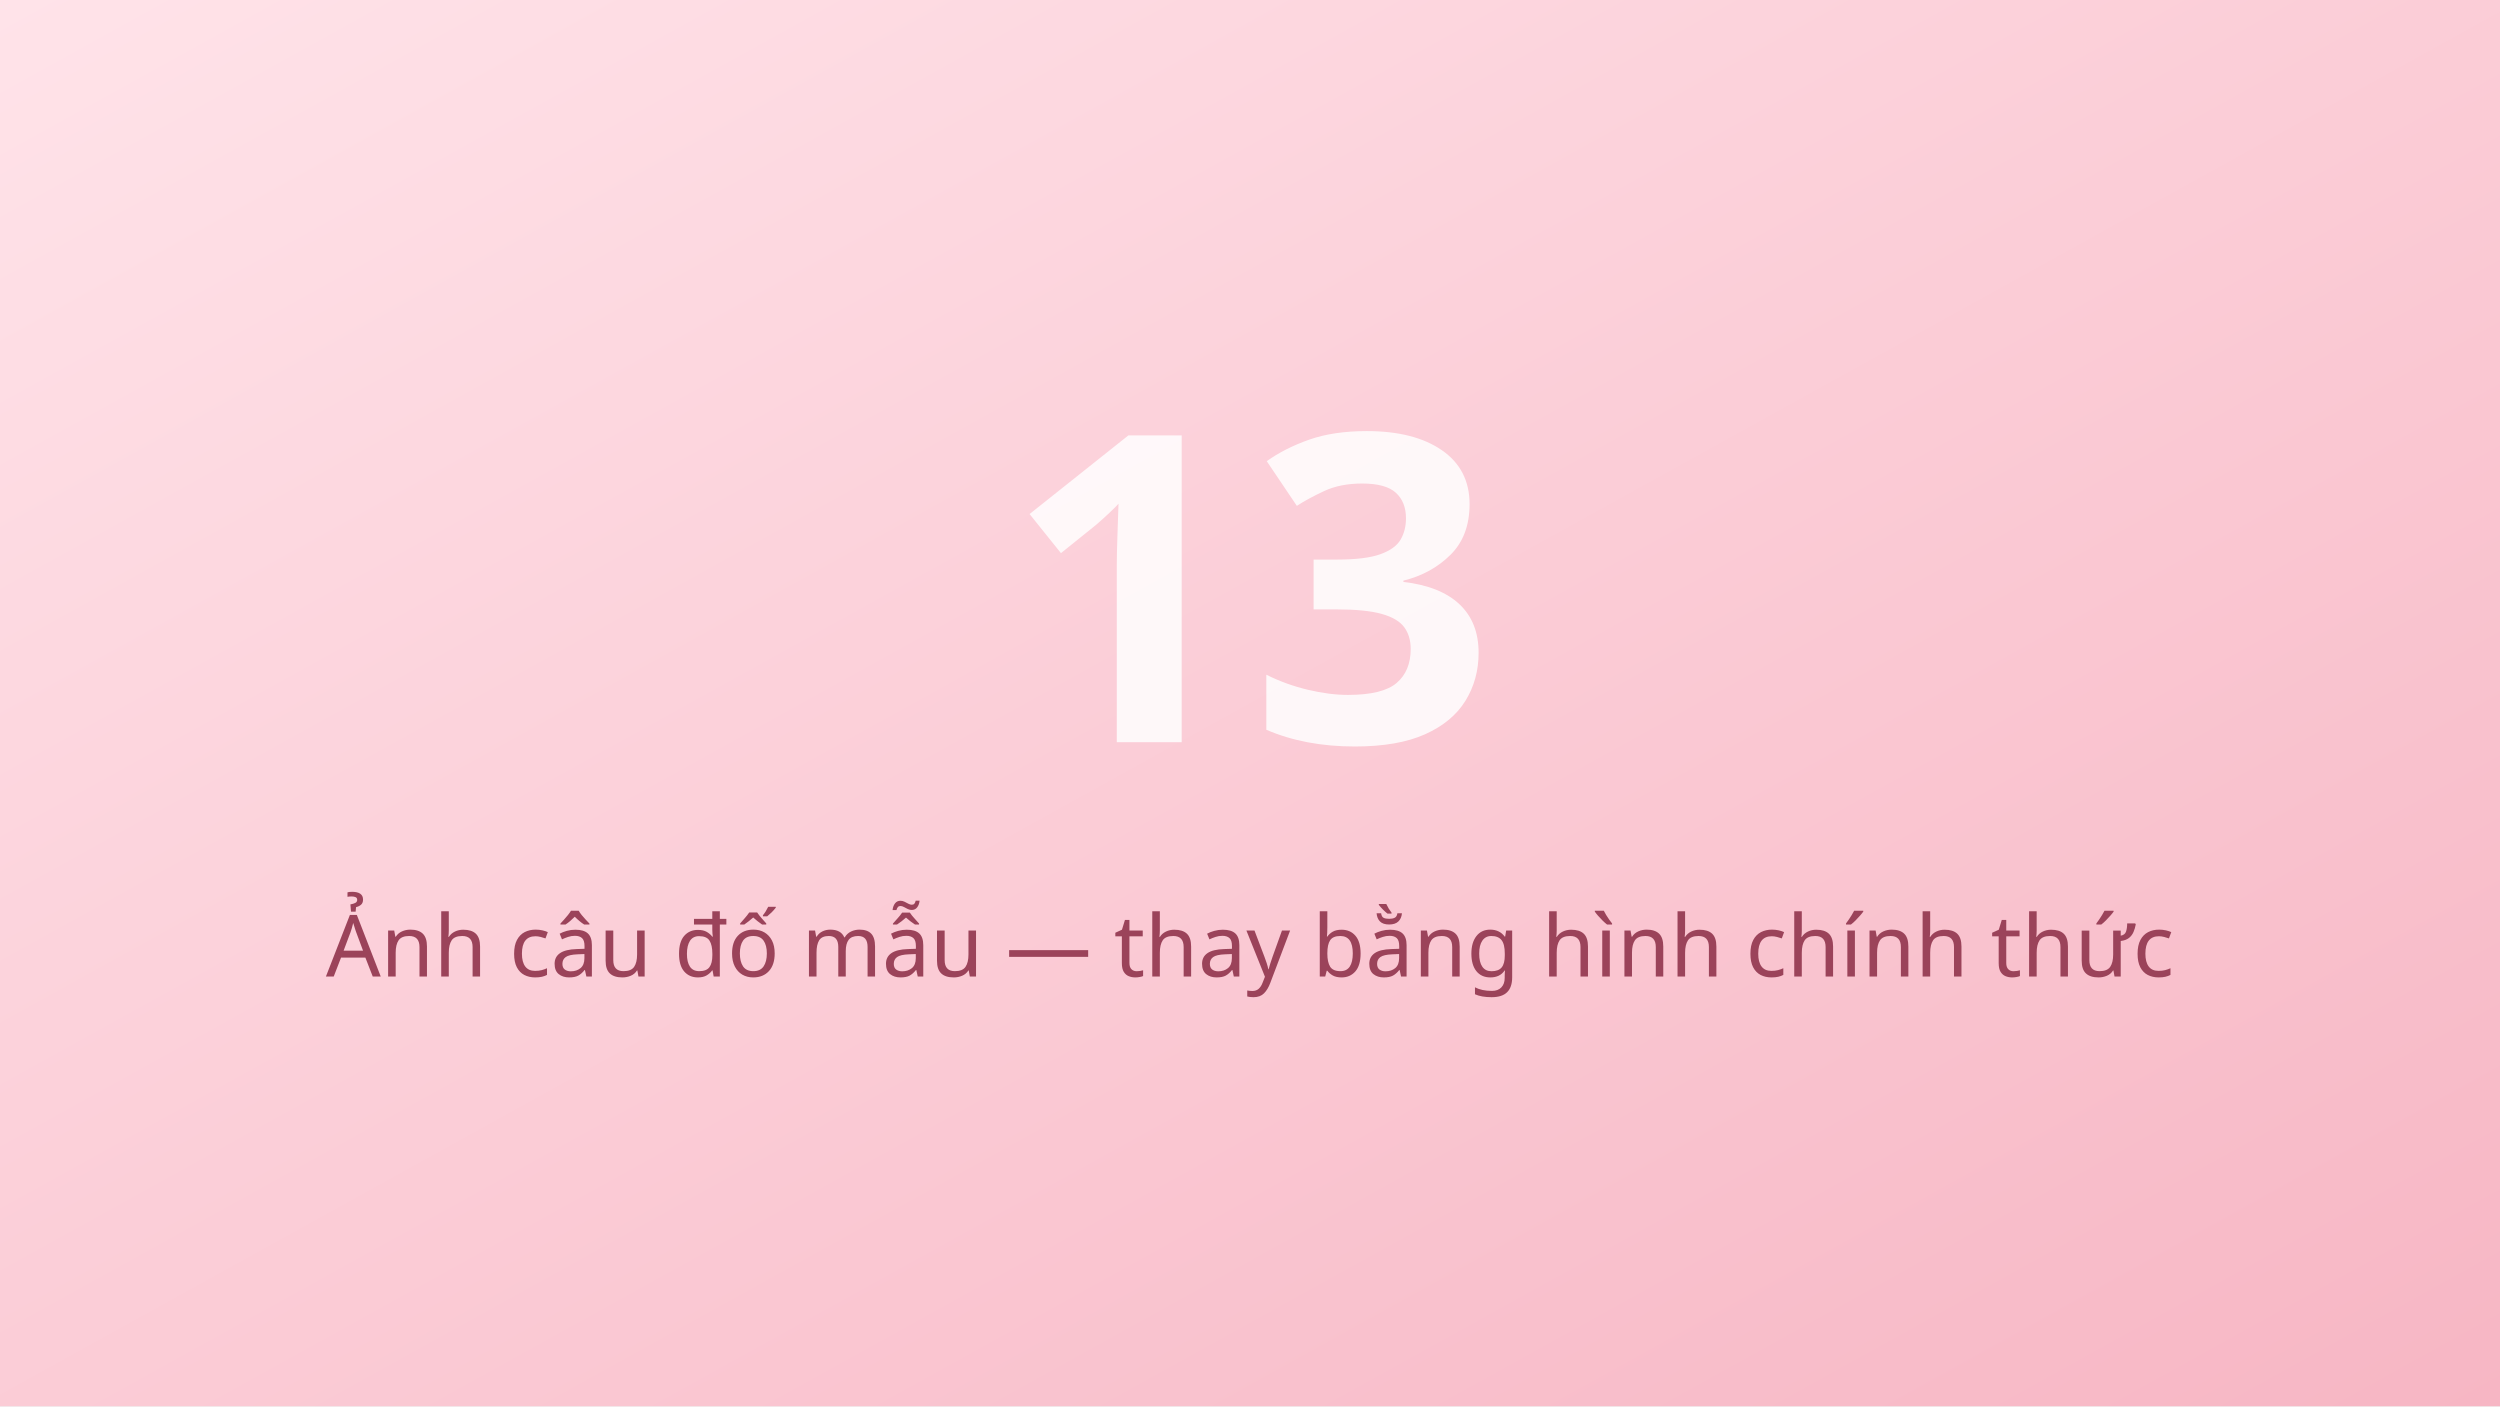
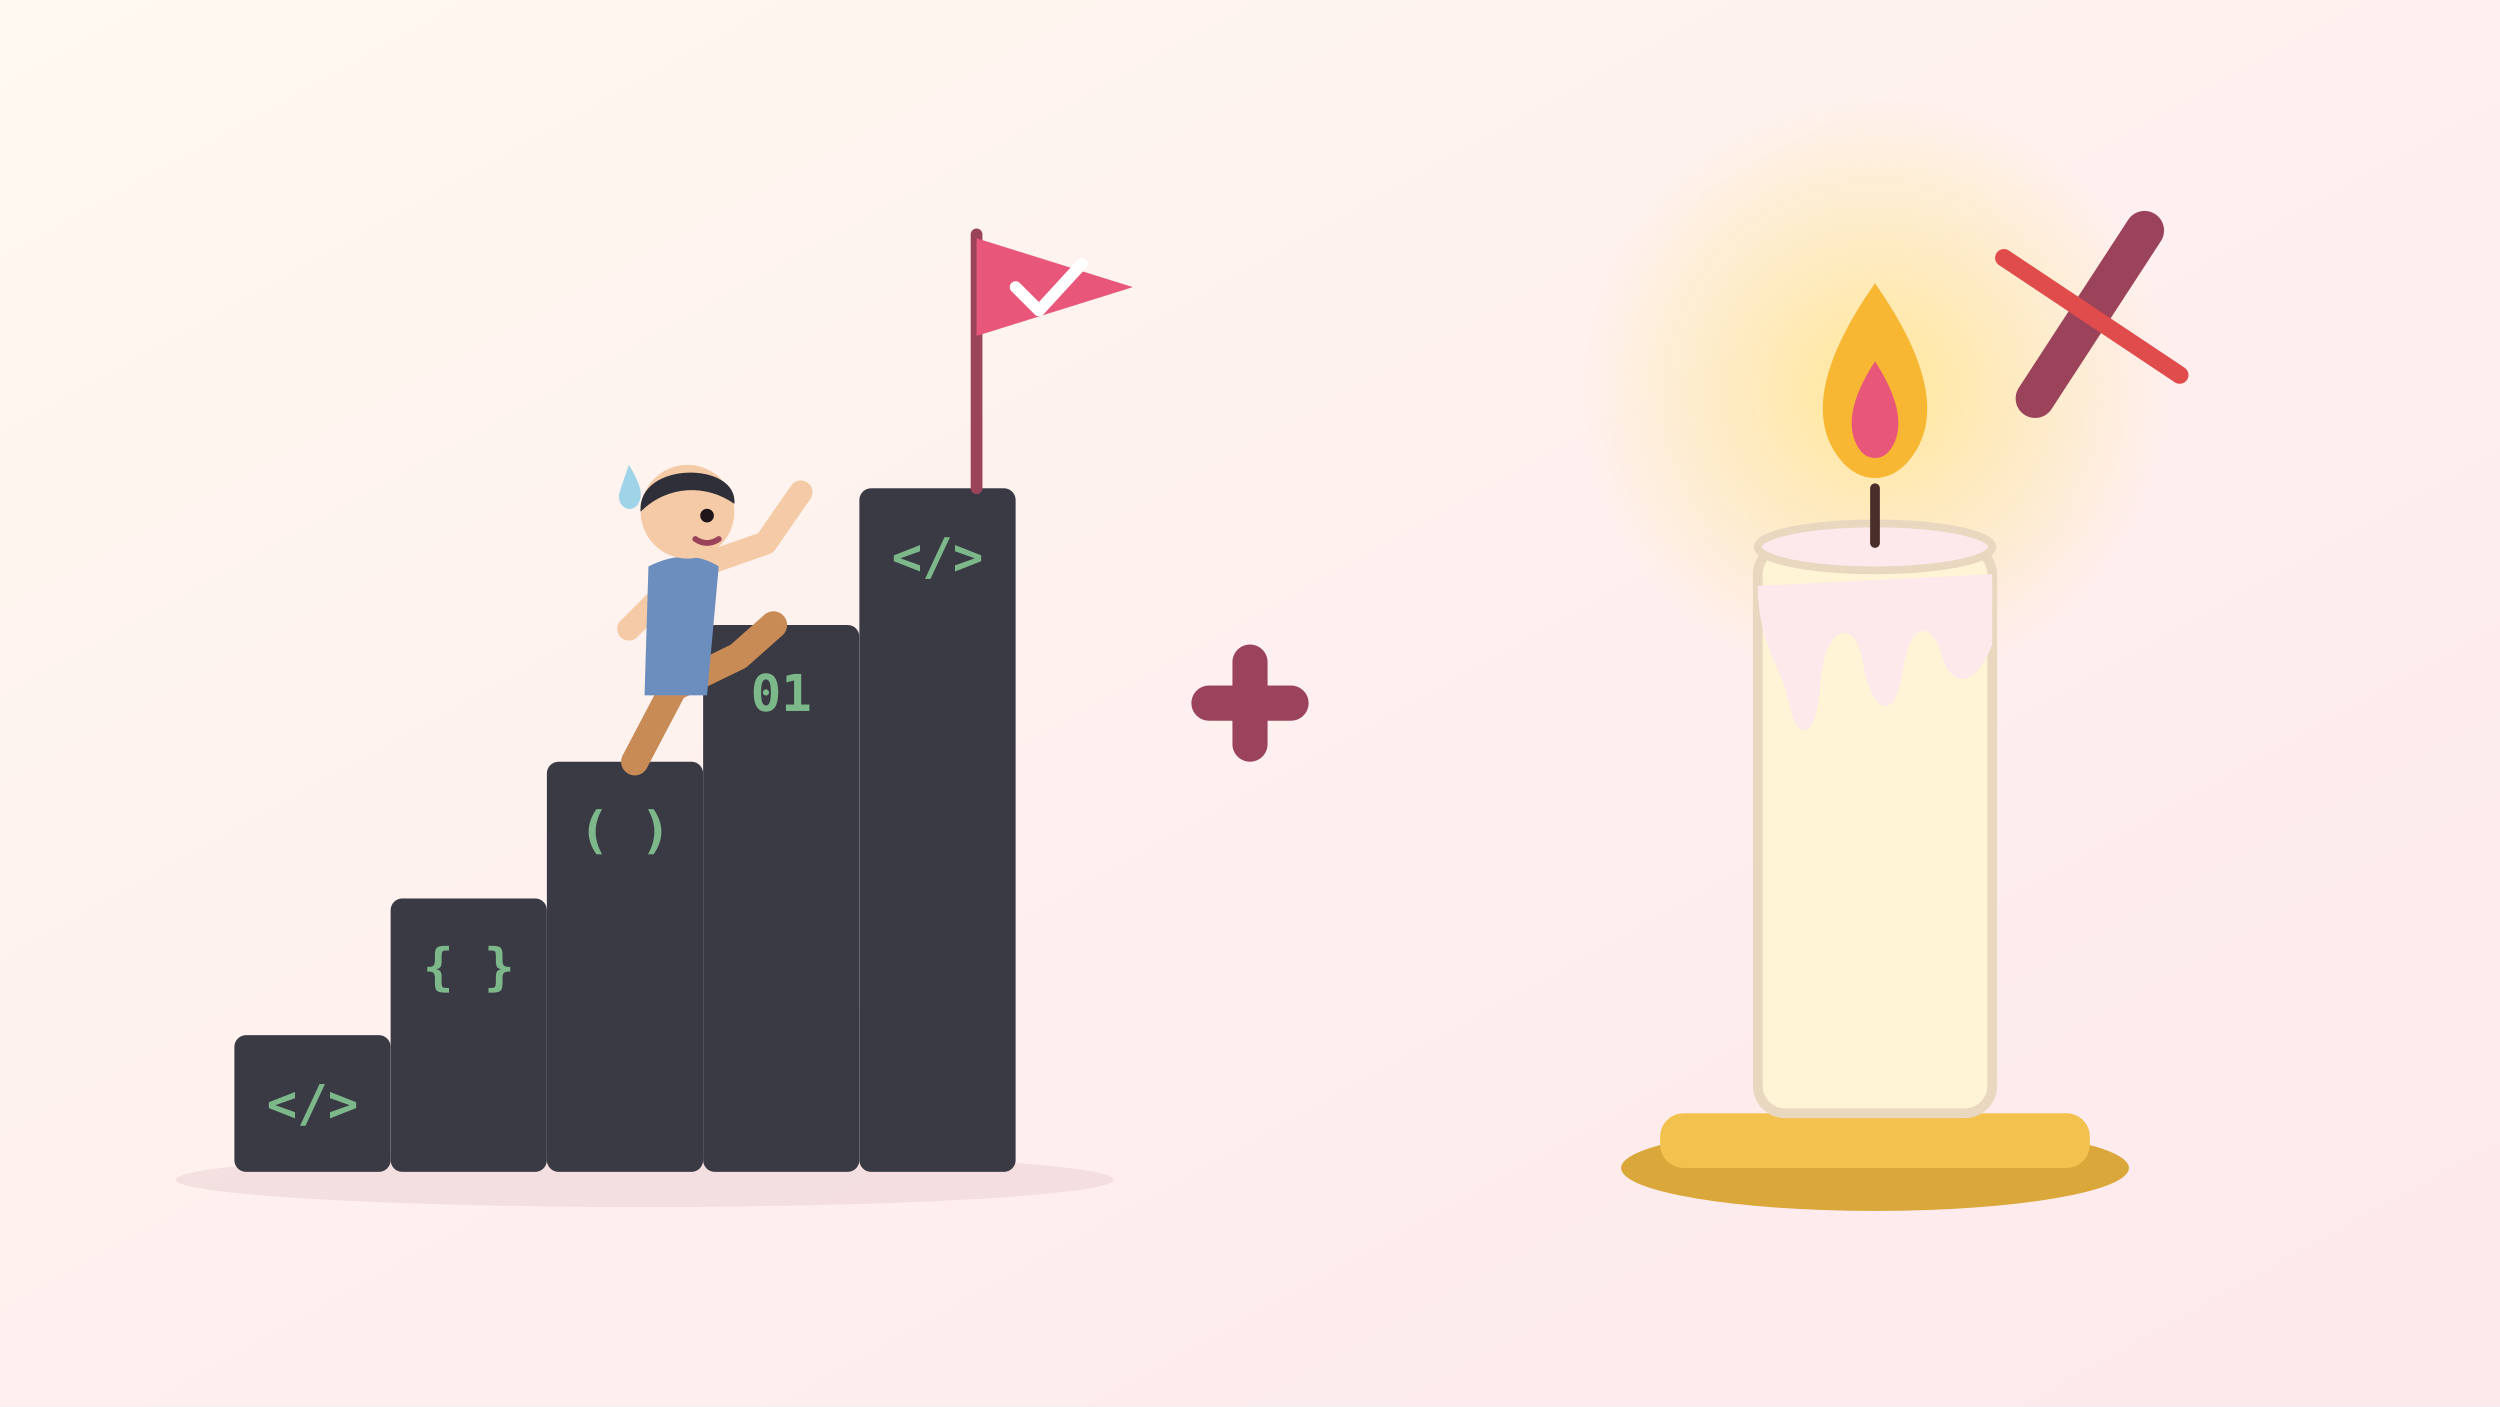
<svg xmlns="http://www.w3.org/2000/svg" viewBox="0 0 1280 720">
  <defs>
-     <linearGradient id="g" x1="0" y1="0" x2="1" y2="1">
-       <stop offset="0" stop-color="#FFE3E9" />
-       <stop offset="1" stop-color="#F7B6C4" />
+     <linearGradient id="bg" x1="0" y1="0" x2="1" y2="1">
+       <stop offset="0" stop-color="#FFF8F0" />
+       <stop offset="1" stop-color="#FDE8EC" />
    </linearGradient>
+     <radialGradient id="glow">
+       <stop offset="0" stop-color="#FFE58A" stop-opacity="0.85" />
+       <stop offset="1" stop-color="#FFE58A" stop-opacity="0" />
+     </radialGradient>
  </defs>
-   <rect width="1280" height="720" fill="url(#g)" />
-   <text x="640" y="380" text-anchor="middle" font-family="sans-serif" font-size="220" font-weight="800" fill="#FFFFFF" opacity="0.85">13</text>
-   <text x="640" y="500" text-anchor="middle" font-family="sans-serif" font-size="44" fill="#9B435A">Ảnh câu đố mẫu — thay bằng hình chính thức</text>
+   <rect width="1280" height="720" fill="url(#bg)" />
+   <ellipse cx="330" cy="604" rx="240" ry="14" fill="#9B435A" opacity="0.1" />
+   <g fill="#3A3A44">
+     <rect x="120" y="530" width="80" height="70" rx="6" />
+     <rect x="200" y="460" width="80" height="140" rx="6" />
+     <rect x="280" y="390" width="80" height="210" rx="6" />
+     <rect x="360" y="320" width="80" height="280" rx="6" />
+     <rect x="440" y="250" width="80" height="350" rx="6" />
+   </g>
+   <g font-family="Menlo, Consolas, monospace" font-size="26" font-weight="700" fill="#7DB88A" text-anchor="middle">
+     <text x="160" y="574">&lt;/&gt;</text>
+     <text x="240" y="504">{ }</text>
+     <text x="320" y="434">( )</text>
+     <text x="400" y="364">01</text>
+     <text x="480" y="294">&lt;/&gt;</text>
+   </g>
+   <line x1="500" y1="250" x2="500" y2="120" stroke="#9B435A" stroke-width="6" stroke-linecap="round" />
+   <polygon points="500,122 580,147 500,172" fill="#E8577A" />
+   <path d="M520 147 l 12 12 l 22 -24" fill="none" stroke="#FFFFFF" stroke-width="6" stroke-linecap="round" stroke-linejoin="round" />
+   <g stroke-linecap="round" stroke-linejoin="round" fill="none">
+     <path d="M345 352 L 325 390" stroke="#C98B55" stroke-width="14" />
+     <path d="M345 352 L 378 336 L 396 320" stroke="#C98B55" stroke-width="14" />
+     <path d="M348 296 L 322 322" stroke="#F5CBA7" stroke-width="12" />
+     <path d="M352 292 L 392 278 L 410 252" stroke="#F5CBA7" stroke-width="12" />
+   </g>
+   <path d="M332 290 Q 352 280 368 290 L 362 356 L 330 356Z" fill="#6C8EBF" />
+   <circle cx="352" cy="262" r="24" fill="#F5CBA7" />
+   <path d="M328 262 C 326 236, 378 236, 376 258 C 362 248, 342 248, 328 262Z" fill="#2F2F3A" />
+   <circle cx="362" cy="264" r="3.5" fill="#1F1417" />
+   <path d="M356 276 q 6 4 12 0" fill="none" stroke="#9B435A" stroke-width="3" stroke-linecap="round" />
+   <path d="M322 238 C 328 248, 330 254, 326 259 C 322 263, 316 259, 317 253 C 318 249, 320 244, 322 238Z" fill="#9FD3E8" />
+   <g fill="#9B435A">
+     <rect x="610" y="351" width="60" height="18" rx="9" />
+     <rect x="631" y="330" width="18" height="60" rx="9" />
+   </g>
+   <g transform="translate(960 400)">
+     <circle cx="0" cy="-200" r="150" fill="url(#glow)" />
+     <ellipse cy="198" rx="130" ry="22" fill="#D9A73A" />
+     <rect x="-110" y="170" width="220" height="28" rx="12" fill="#F2C14E" />
+     <rect x="-60" y="-120" width="120" height="290" rx="14" fill="#FFF4D6" stroke="#E9D7C0" stroke-width="5" />
+     <path d="M-60 -100 C -60 -70, -48 -60, -44 -40 C -40 -20, -30 -20, -28 -50 C -26 -80, -10 -85, -6 -60 C -2 -35, 10 -30, 14 -55 C 18 -85, 30 -80, 34 -65 C 38 -50, 50 -45, 60 -70 L 60 -106Z" fill="#FDE8EC" />
+     <ellipse cx="0" cy="-120" rx="60" ry="12" fill="#FDE8EC" stroke="#E9D7C0" stroke-width="4" />
+     <line x1="0" y1="-122" x2="0" y2="-150" stroke="#4A2E2A" stroke-width="5" stroke-linecap="round" />
+     <path d="M0 -255 C 28 -215, 34 -185, 18 -165 C 8 -152, -8 -152, -18 -165 C -34 -185, -28 -215, 0 -255Z" fill="#F7B733" />
+     <path d="M0 -215 C 13 -195, 15 -180, 8 -170 C 4 -164, -4 -164, -8 -170 C -15 -180, -13 -195, 0 -215Z" fill="#E8577A" />
+     <line x1="82" y1="-196" x2="138" y2="-282" stroke="#9B435A" stroke-width="20" stroke-linecap="round" />
+     <line x1="66" y1="-268" x2="156" y2="-208" stroke="#E04B4B" stroke-width="9" stroke-linecap="round" />
+   </g>
</svg>
